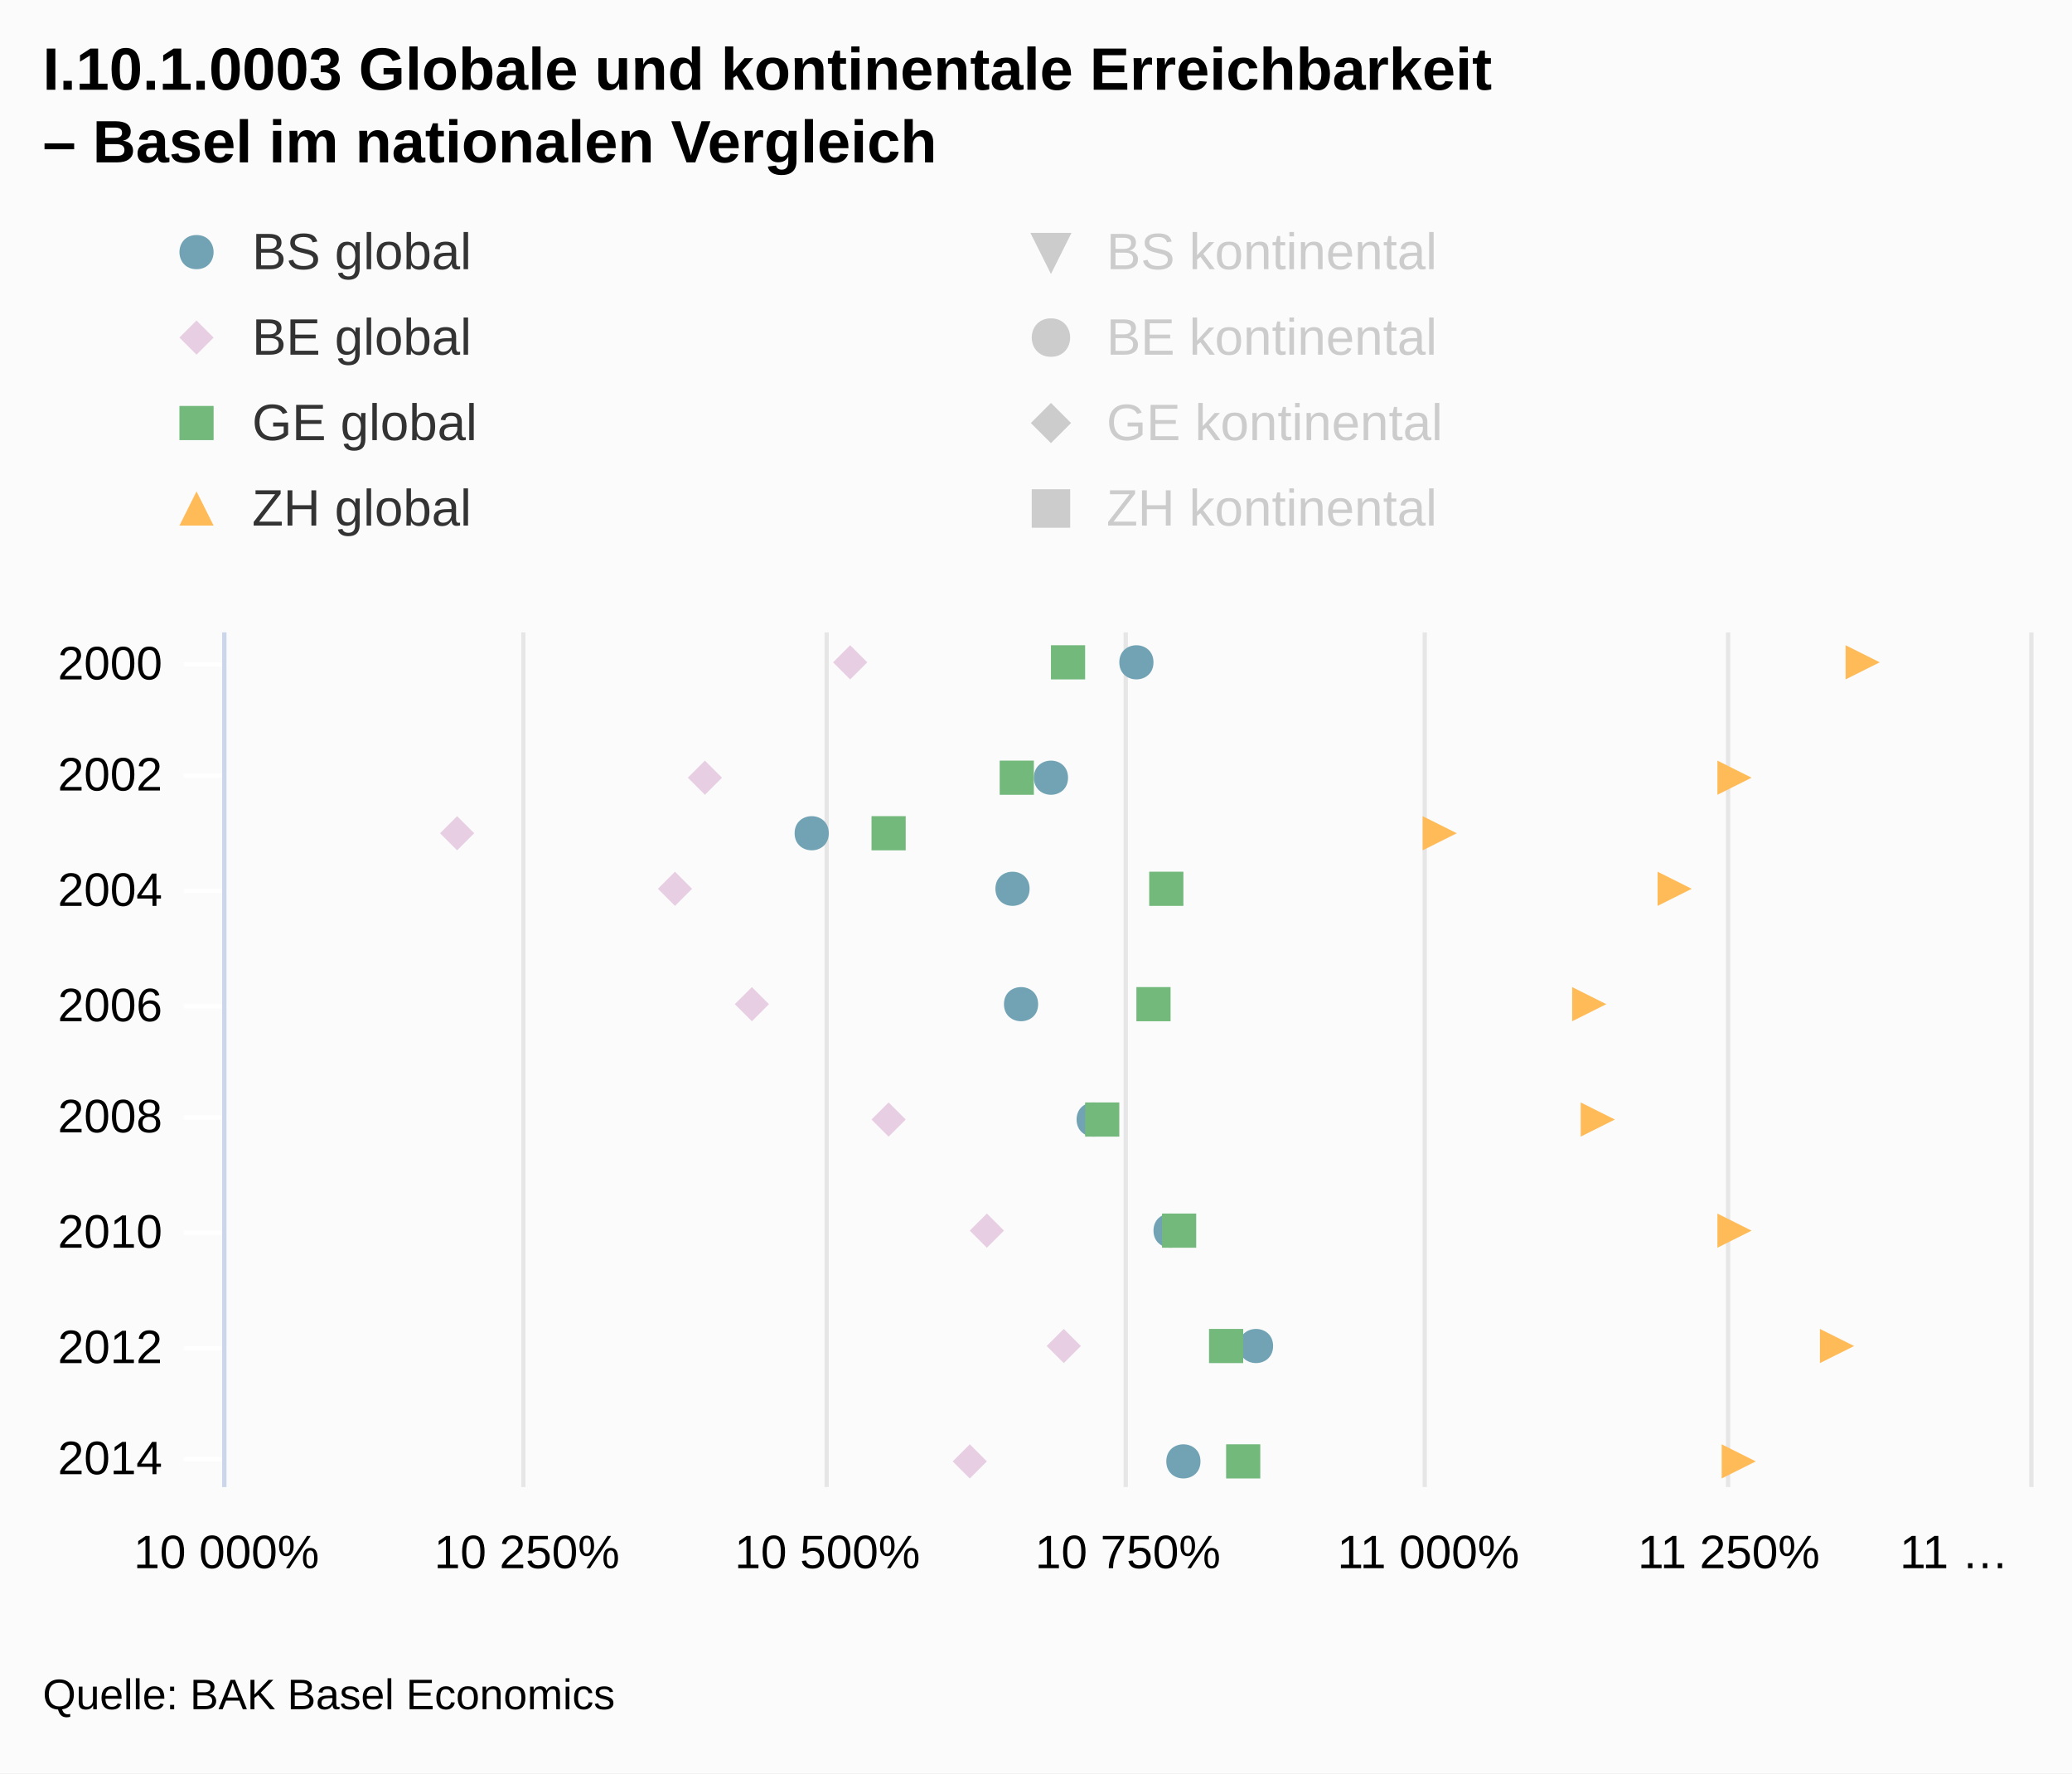
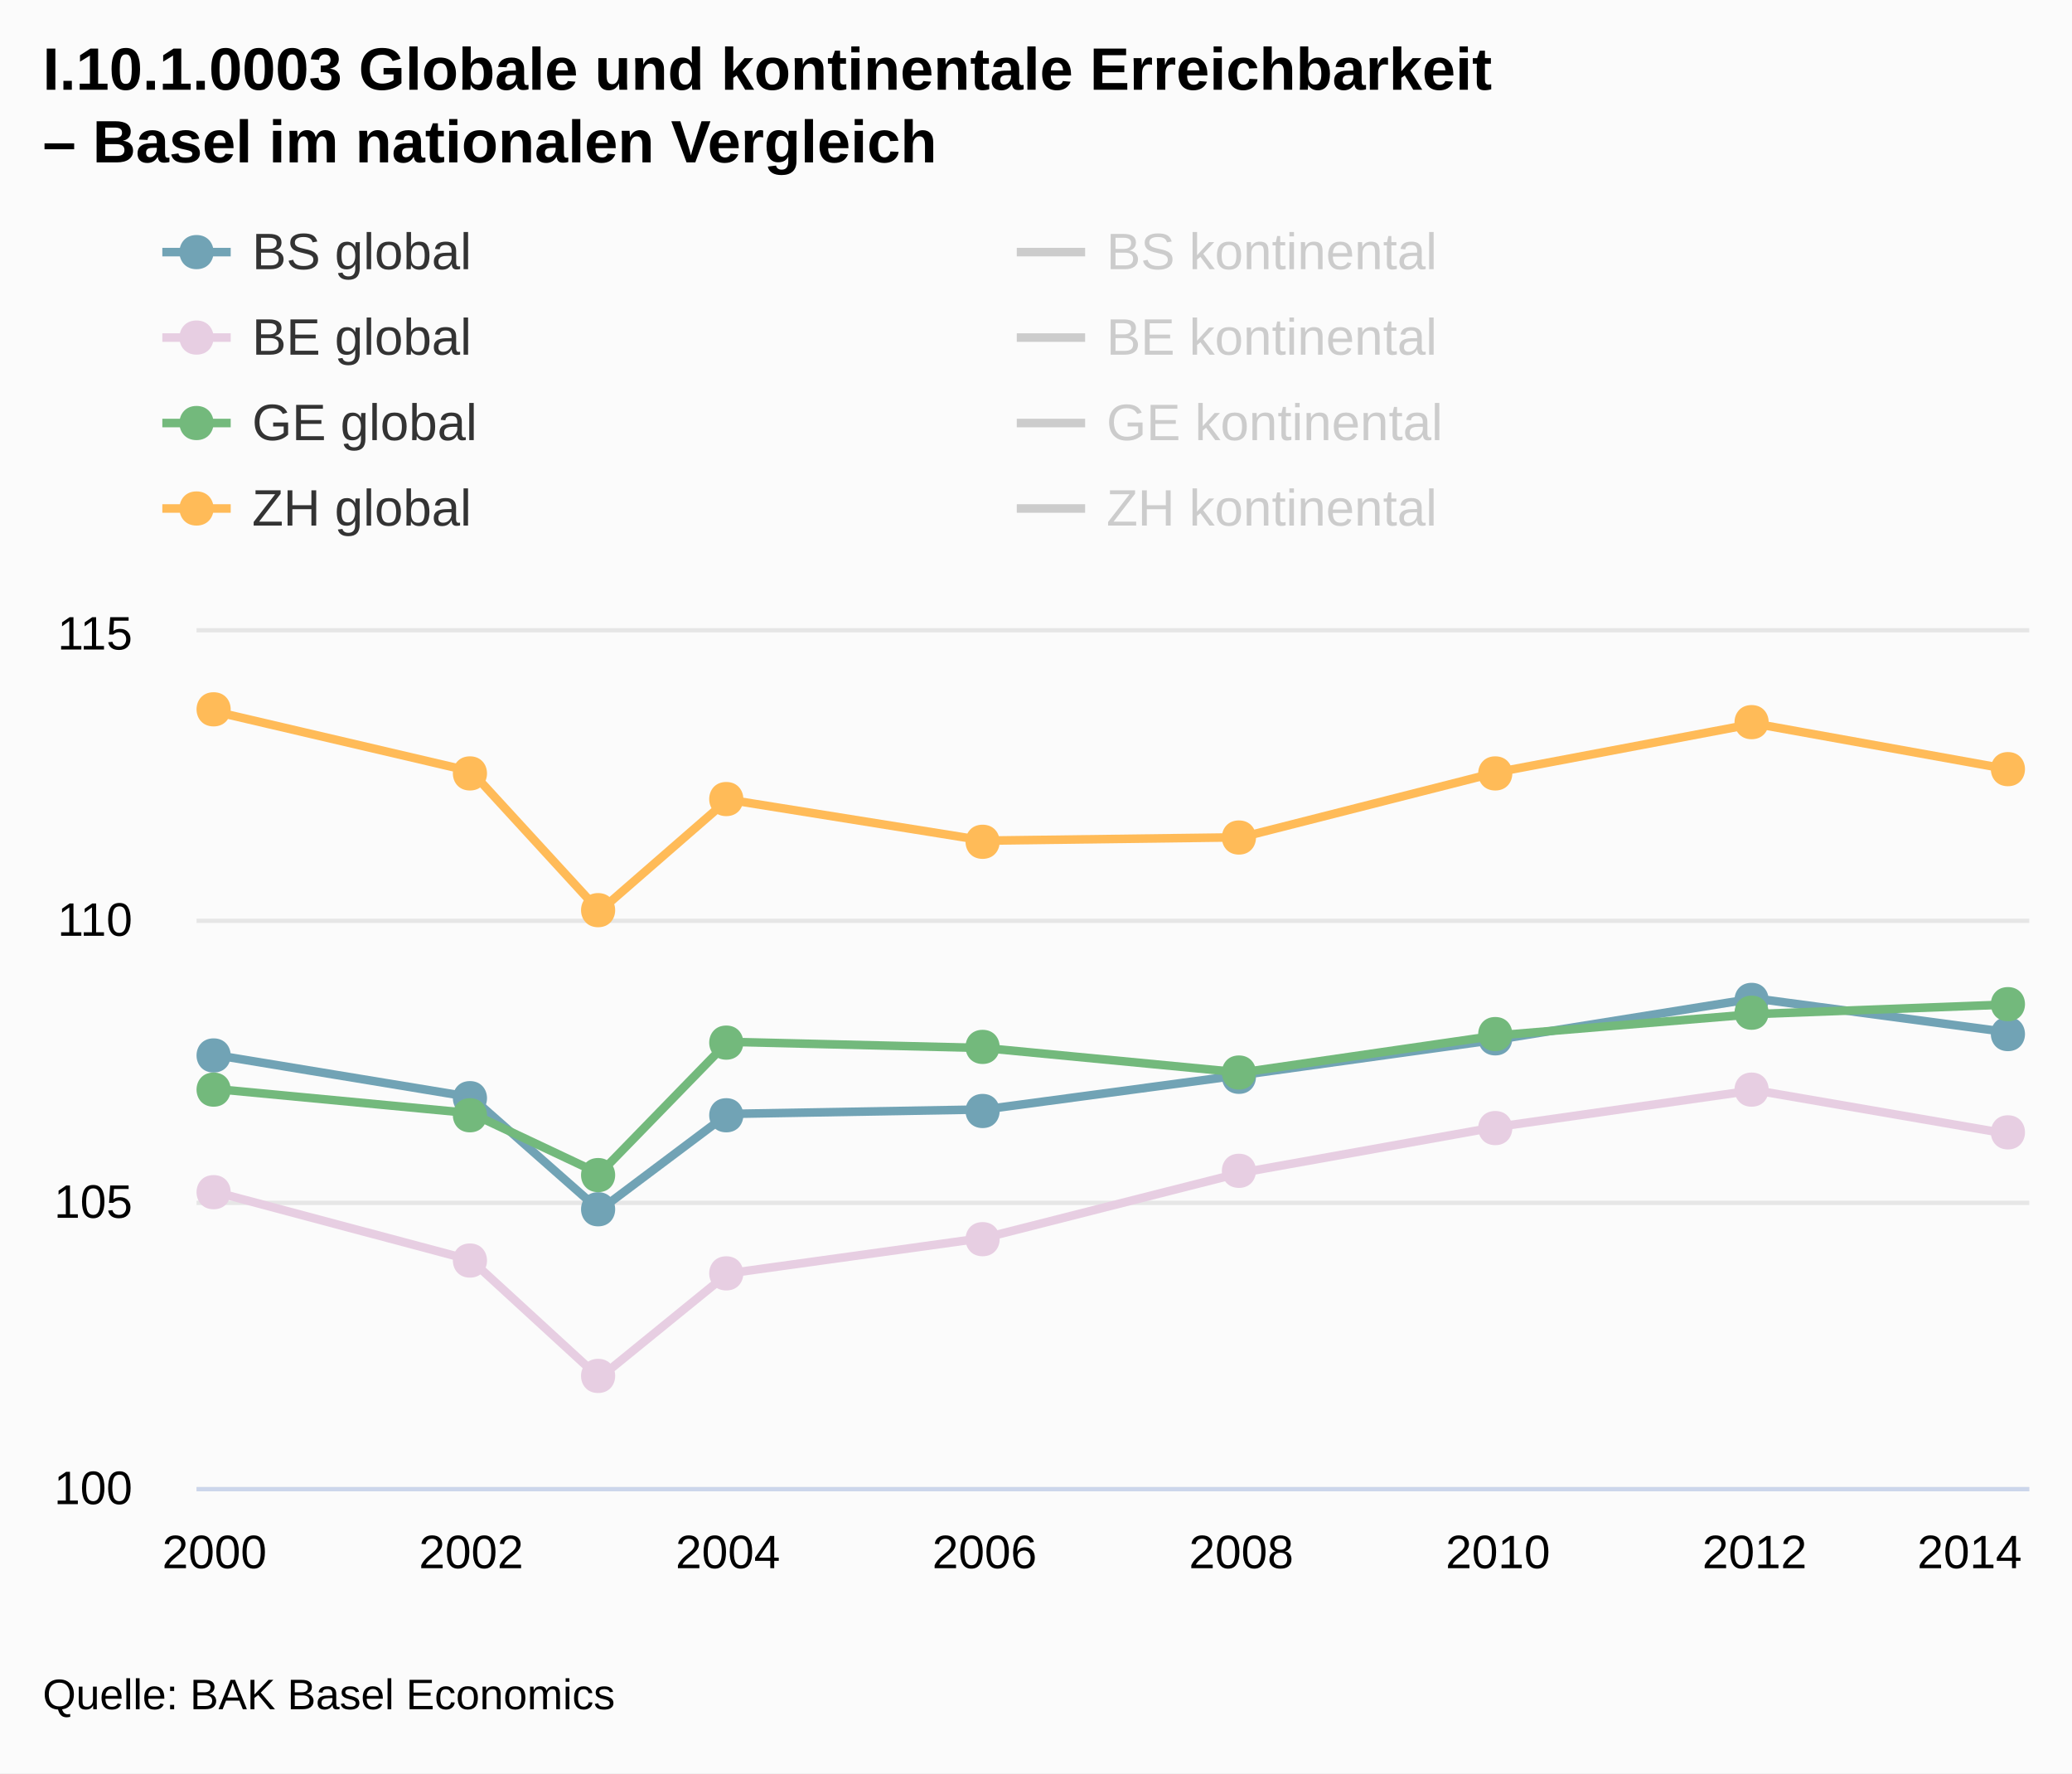
<svg xmlns="http://www.w3.org/2000/svg" class="highcharts-root" viewBox="0 0 485 415" font-family="Arial" font-size="12">
+   <defs>
+     <clipPath id="a">
+       <path fill="none" d="M0 0h429v200H0z" />
+     </clipPath>
+   </defs>
  <rect fill="#fbfbfb" class="highcharts-background" width="485" height="415" rx="0" ry="0" />
-   <path fill="none" class="highcharts-plot-background" d="M53 148h422v200H53z" />
+   <path fill="none" class="highcharts-plot-background" d="M46 148h429v200H46z" />
  <g class="highcharts-grid highcharts-xaxis-grid">
-     <path fill="none" class="highcharts-grid-line" d="M53 155.5h422m-422 26h422m-422 27h422m-422 27h422m-422 26h422m-422 27h422m-422 27h422m-422 26h422" />
+     <path fill="none" class="highcharts-grid-line" d="M49.5 148v200m60-200v200m60-200v200m60-200v200m61-200v200m60-200v200m60-200v200m60-200v200" />
  </g>
  <g class="highcharts-grid highcharts-yaxis-grid">
-     <path fill="none" stroke="#e6e6e6" class="highcharts-grid-line" d="M52.5 148v200m70-200v200m71-200v200m70-200v200m70-200v200m71-200v200m71-200v200" />
+     <path fill="none" stroke="#e6e6e6" class="highcharts-grid-line" d="M46 348.5h429m-429-67h429m-429-66h429m-429-68h429" />
  </g>
-   <path fill="none" class="highcharts-plot-border" d="M53 148h422v200H53z" />
+   <path fill="none" class="highcharts-plot-border" d="M46 148h429v200H46z" />
  <g class="highcharts-axis highcharts-xaxis">
-     <path fill="none" class="highcharts-tick" stroke="#FFF" d="M53 155.5H43m10 26H43m10 27H43m10 27H43m10 26H43m10 27H43m10 27H43m10 26H43" />
-     <path fill="none" class="highcharts-axis-line" stroke="#ccd6eb" d="M52.5 148v200" />
+     <path fill="none" class="highcharts-axis-line" stroke="#ccd6eb" d="M46 348.5h429" />
  </g>
  <g class="highcharts-axis highcharts-yaxis">
-     <path fill="none" class="highcharts-axis-line" d="M53 348h422" />
+     <path fill="none" class="highcharts-axis-line" d="M46 148v200" />
  </g>
  <g class="highcharts-series-group">
-     <g class="highcharts-markers highcharts-series-0 highcharts-scatter-series highcharts-color-undefined highcharts-tracker">
-       <path fill="#71A3B5" d="M281 342c0-5.328-8-5.328-8 0s8 5.328 8 0zm17-27c0-5.328-8-5.328-8 0s8 5.328 8 0zm-20-27c0-5.328-8-5.328-8 0s8 5.328 8 0zm-18-26c0-5.328-8-5.328-8 0s8 5.328 8 0zm-17-27c0-5.328-8-5.328-8 0s8 5.328 8 0zm-2-27c0-5.328-8-5.328-8 0s8 5.328 8 0zm-47-13c0-5.328-8-5.328-8 0s8 5.328 8 0zm56-13c0-5.328-8-5.328-8 0s8 5.328 8 0zm20-27c0-5.328-8-5.328-8 0s8 5.328 8 0z" class="highcharts-point" />
+     <g class="highcharts-series highcharts-series-0 highcharts-line-series highcharts-color-undefined" transform="translate(46 148)" clip-path="url(#a)">
+       <path fill="none" d="M4.206 98.863l60.084 9.894 30.042 26.474 30.042-22.542 60.084-1.048 60.084-8.056 60.084-8.328 60.084-9.605 60.084 8.02" class="highcharts-graph" stroke="#71A3B5" stroke-width="2" stroke-linejoin="round" stroke-linecap="round" />
+       <path fill="none" d="M-5.794 98.863h10l60.084 9.894 30.042 26.474 30.042-22.542 60.084-1.048 60.084-8.056 60.084-8.328 60.084-9.605 60.084 8.02h10" stroke-linejoin="round" stroke="rgba(192,192,192,0)" stroke-width="22" class="highcharts-tracker" />
    </g>
-     <g class="highcharts-markers highcharts-series-2 highcharts-scatter-series highcharts-color-undefined highcharts-tracker">
-       <path fill="#E7CEE2" d="M231 342l-4-4-4 4 4 4zm22-27l-4-4-4 4 4 4zm-18-27l-4-4-4 4 4 4zm-23-26l-4-4-4 4 4 4zm-32-27l-4-4-4 4 4 4zm-18-27l-4-4-4 4 4 4zm-51-13l-4-4-4 4 4 4zm58-13l-4-4-4 4 4 4zm34-27l-4-4-4 4 4 4z" class="highcharts-point" />
+     <g class="highcharts-markers highcharts-series-0 highcharts-line-series highcharts-color-undefined highcharts-tracker">
+       <path fill="#71A3B5" d="M470 238c5.328 0 5.328 8 0 8s-5.328-8 0-8zm-60-8c5.328 0 5.328 8 0 8s-5.328-8 0-8zm-60 9c5.328 0 5.328 8 0 8s-5.328-8 0-8zm-60 9c5.328 0 5.328 8 0 8s-5.328-8 0-8zm-60 8c5.328 0 5.328 8 0 8s-5.328-8 0-8zm-60 1c5.328 0 5.328 8 0 8s-5.328-8 0-8zm-30 22c5.328 0 5.328 8 0 8s-5.328-8 0-8zm-30-26c5.328 0 5.328 8 0 8s-5.328-8 0-8zm-60-10c5.328 0 5.328 8 0 8s-5.328-8 0-8z" class="highcharts-point" />
    </g>
-     <g class="highcharts-markers highcharts-series-4 highcharts-scatter-series highcharts-color-undefined highcharts-tracker">
-       <path fill="#73B97C" d="M295 346v-8h-8v8zm-4-27v-8h-8v8zm-11-27v-8h-8v8zm-18-26v-8h-8v8zm12-27v-8h-8v8zm3-27v-8h-8v8zm-65-13v-8h-8v8zm30-13v-8h-8v8zm12-27v-8h-8v8z" class="highcharts-point" />
+     <g class="highcharts-series highcharts-series-1 highcharts-line-series highcharts-color-undefined" visibility="hidden" transform="translate(46 148)" clip-path="url(#a)">
+       <path fill="none" d="M4.206-154.816L64.29-132.02l30.042 93.453 30.042-14.978 60.084 24.73 60.084-241.926 60.084-8.85 60.084 9.73 60.084 7.348" class="highcharts-graph" stroke="#71A3B5" stroke-width="2" stroke-linejoin="round" stroke-linecap="round" />
+       <path fill="none" d="M-5.794-154.816h10L64.29-132.02l30.042 93.453 30.042-14.978 60.084 24.73 60.084-241.926 60.084-8.85 60.084 9.73 60.084 7.348h10" stroke-linejoin="round" stroke="rgba(192,192,192,0)" stroke-width="22" class="highcharts-tracker" />
    </g>
-     <g class="highcharts-markers highcharts-series-6 highcharts-scatter-series highcharts-color-undefined highcharts-tracker">
-       <path fill="#FFBB58" d="M411 342l-8-4v8zm23-27l-8-4v8zm-24-27l-8-4v8zm-32-26l-8-4v8zm-2-27l-8-4v8zm20-27l-8-4v8zm-55-13l-8-4v8zm69-13l-8-4v8zm30-27l-8-4v8z" class="highcharts-point" />
+     <g class="highcharts-series highcharts-series-2 highcharts-line-series highcharts-color-undefined" transform="translate(46 148)" clip-path="url(#a)">
+       <path fill="none" d="M4.206 130.91l60.084 16 30.042 27.547 30.042-24.429 60.084-8.339 60.084-15.241 60.084-10.76 60.084-8.559 60.084 10.358" class="highcharts-graph" stroke="#E7CEE2" stroke-width="2" stroke-linejoin="round" stroke-linecap="round" />
+       <path fill="none" d="M-5.794 130.91h10l60.084 16 30.042 27.547 30.042-24.429 60.084-8.339 60.084-15.241 60.084-10.76 60.084-8.559 60.084 10.358h10" stroke-linejoin="round" stroke="rgba(192,192,192,0)" stroke-width="22" class="highcharts-tracker" />
+     </g>
+     <g class="highcharts-markers highcharts-series-2 highcharts-line-series highcharts-color-undefined highcharts-tracker">
+       <path fill="#E7CEE2" d="M470 261c5.328 0 5.328 8 0 8s-5.328-8 0-8zm-60-10c5.328 0 5.328 8 0 8s-5.328-8 0-8zm-60 9c5.328 0 5.328 8 0 8s-5.328-8 0-8zm-60 10c5.328 0 5.328 8 0 8s-5.328-8 0-8zm-60 16c5.328 0 5.328 8 0 8s-5.328-8 0-8zm-60 8c5.328 0 5.328 8 0 8s-5.328-8 0-8zm-30 24c5.328 0 5.328 8 0 8s-5.328-8 0-8zm-30-27c5.328 0 5.328 8 0 8s-5.328-8 0-8zm-60-16c5.328 0 5.328 8 0 8s-5.328-8 0-8z" class="highcharts-point" />
+     </g>
+     <g class="highcharts-series highcharts-series-3 highcharts-line-series highcharts-color-undefined" visibility="hidden" transform="translate(46 148)" clip-path="url(#a)">
+       <path fill="none" d="M4.206 87.092l60.084 54.76 30.042 55.13 30.042-12.8 60.084-48.763L244.542-61.7l60.084-26.986 60.084-44.048 60.084 54.288" class="highcharts-graph" stroke="#E7CEE2" stroke-width="2" stroke-linejoin="round" stroke-linecap="round" />
+       <path fill="none" d="M-5.794 87.092h10l60.084 54.76 30.042 55.13 30.042-12.8 60.084-48.763L244.542-61.7l60.084-26.986 60.084-44.048 60.084 54.288h10" stroke-linejoin="round" stroke="rgba(192,192,192,0)" stroke-width="22" class="highcharts-tracker" />
+     </g>
+     <g class="highcharts-series highcharts-series-4 highcharts-line-series highcharts-color-undefined" transform="translate(46 148)" clip-path="url(#a)">
+       <path fill="none" d="M4.206 106.83l60.084 5.685 30.042 14.166 30.042-30.87 60.084 1.452 60.084 5.74 60.084-8.704 60.084-4.974 60.084-2.27" class="highcharts-graph" stroke="#73B97C" stroke-width="2" stroke-linejoin="round" stroke-linecap="round" />
+       <path fill="none" d="M-5.794 106.83h10l60.084 5.685 30.042 14.166 30.042-30.87 60.084 1.452 60.084 5.74 60.084-8.704 60.084-4.974 60.084-2.27h10" stroke-linejoin="round" stroke="rgba(192,192,192,0)" stroke-width="22" class="highcharts-tracker" />
+     </g>
+     <g class="highcharts-markers highcharts-series-4 highcharts-line-series highcharts-color-undefined highcharts-tracker">
+       <path fill="#73B97C" d="M470 231c5.328 0 5.328 8 0 8s-5.328-8 0-8zm-60 2c5.328 0 5.328 8 0 8s-5.328-8 0-8zm-60 5c5.328 0 5.328 8 0 8s-5.328-8 0-8zm-60 9c5.328 0 5.328 8 0 8s-5.328-8 0-8zm-60-6c5.328 0 5.328 8 0 8s-5.328-8 0-8zm-60-1c5.328 0 5.328 8 0 8s-5.328-8 0-8zm-30 31c5.328 0 5.328 8 0 8s-5.328-8 0-8zm-30-14c5.328 0 5.328 8 0 8s-5.328-8 0-8zm-60-6c5.328 0 5.328 8 0 8s-5.328-8 0-8z" class="highcharts-point" />
+     </g>
+     <g class="highcharts-series highcharts-series-5 highcharts-line-series highcharts-color-undefined" visibility="hidden" transform="translate(46 148)" clip-path="url(#a)">
+       <path fill="none" d="M4.206-132.753l60.084-31.302 30.042 54.586 30.042 8.301 60.084 4.637 60.084-195.097 60.084 11.845 60.084-20.873 60.084-3.579" class="highcharts-graph" stroke="#73B97C" stroke-width="2" stroke-linejoin="round" stroke-linecap="round" />
+       <path fill="none" d="M-5.794-132.753h10l60.084-31.302 30.042 54.586 30.042 8.301 60.084 4.637 60.084-195.097 60.084 11.845 60.084-20.873 60.084-3.579h10" stroke-linejoin="round" stroke="rgba(192,192,192,0)" stroke-width="22" class="highcharts-tracker" />
+     </g>
+     <g class="highcharts-series highcharts-series-6 highcharts-line-series highcharts-color-undefined" transform="translate(46 148)" clip-path="url(#a)">
+       <path fill="none" d="M4.206 18.485L64.29 32.517l30.042 32.74 30.042-26.137 60.084 9.61 60.084-.78 60.084-15.263L364.71 21.34l60.084 10.805" class="highcharts-graph" stroke="#FFBB58" stroke-width="2" stroke-linejoin="round" stroke-linecap="round" />
+       <path fill="none" d="M-5.794 18.485h10L64.29 32.517l30.042 32.74 30.042-26.137 60.084 9.61 60.084-.78 60.084-15.263L364.71 21.34l60.084 10.805h10" stroke-linejoin="round" stroke="rgba(192,192,192,0)" stroke-width="22" class="highcharts-tracker" />
+     </g>
+     <g class="highcharts-markers highcharts-series-6 highcharts-line-series highcharts-color-undefined highcharts-tracker">
+       <path fill="#FFBB58" d="M470 176c5.328 0 5.328 8 0 8s-5.328-8 0-8zm-60-11c5.328 0 5.328 8 0 8s-5.328-8 0-8zm-60 12c5.328 0 5.328 8 0 8s-5.328-8 0-8zm-60 15c5.328 0 5.328 8 0 8s-5.328-8 0-8zm-60 1c5.328 0 5.328 8 0 8s-5.328-8 0-8zm-60-10c5.328 0 5.328 8 0 8s-5.328-8 0-8zm-30 26c5.328 0 5.328 8 0 8s-5.328-8 0-8zm-30-32c5.328 0 5.328 8 0 8s-5.328-8 0-8zm-60-15c5.328 0 5.328 8 0 8s-5.328-8 0-8z" class="highcharts-point" />
+     </g>
+     <g class="highcharts-series highcharts-series-7 highcharts-line-series highcharts-color-undefined" visibility="hidden" transform="translate(46 148)" clip-path="url(#a)">
+       <path fill="none" d="M4.206-359.399l60.084 64.18 30.042 58.923 30.042 8.468 60.084 23.747 60.084-236.292 60.084-7.932 60.084 2.96 60.084 11.244" class="highcharts-graph" stroke="#FFBB58" stroke-width="2" stroke-linejoin="round" stroke-linecap="round" />
+       <path fill="none" d="M-5.794-359.399h10l60.084 64.18 30.042 58.923 30.042 8.468 60.084 23.747 60.084-236.292 60.084-7.932 60.084 2.96 60.084 11.244h10" stroke-linejoin="round" stroke="rgba(192,192,192,0)" stroke-width="22" class="highcharts-tracker" />
    </g>
  </g>
  <text x="10" class="highcharts-title" style="width:421px" y="21" color="#000" font-size="14" font-weight="700">
    <tspan>I.10.1.0003 Globale und kontinentale Erreichbarkeit</tspan>
    <tspan dy="17" x="10">– Basel im nationalen Vergleich</tspan>
  </text>
  <g class="highcharts-legend" transform="translate(30 45)">
    <rect fill="none" class="highcharts-legend-box" rx="0" ry="0" width="396" height="91" />
-     <g class="highcharts-legend-item highcharts-scatter-series highcharts-color-undefined highcharts-series-0">
-       <path fill="none" d="M8 14h16" class="highcharts-graph" />
+     <g class="highcharts-legend-item highcharts-line-series highcharts-color-undefined highcharts-series-0">
+       <path fill="none" d="M8 14h16" class="highcharts-graph" stroke="#71A3B5" stroke-width="2" />
      <path fill="#71A3B5" d="M16 10c5.328 0 5.328 8 0 8s-5.328-8 0-8z" class="highcharts-point" />
      <text x="21" y="15" color="#333" font-weight="400" cursor="pointer" fill="#333" transform="translate(8 3)">
        <tspan>BS global</tspan>
      </text>
    </g>
-     <g class="highcharts-legend-item highcharts-scatter-series highcharts-color-undefined highcharts-series-1 highcharts-legend-item-hidden">
-       <path fill="none" d="M208 14h16" class="highcharts-graph" />
-       <path fill="#ccc" d="M212 10h8l-4 8z" class="highcharts-point" stroke="#ccc" stroke-width="#cccccc" />
+     <g class="highcharts-legend-item highcharts-line-series highcharts-color-undefined highcharts-series-1 highcharts-legend-item-hidden">
+       <path fill="none" d="M208 14h16" class="highcharts-graph" stroke="#ccc" stroke-width="2" />
      <text x="21" y="15" color="#ccc" font-weight="400" cursor="pointer" fill="#ccc" transform="translate(208 3)">
        <tspan>BS kontinental</tspan>
      </text>
    </g>
-     <g class="highcharts-legend-item highcharts-scatter-series highcharts-color-undefined highcharts-series-2">
-       <path fill="none" d="M8 34h16" class="highcharts-graph" />
-       <path fill="#E7CEE2" d="M16 30l4 4-4 4-4-4z" class="highcharts-point" />
+     <g class="highcharts-legend-item highcharts-line-series highcharts-color-undefined highcharts-series-2">
+       <path fill="none" d="M8 34h16" class="highcharts-graph" stroke="#E7CEE2" stroke-width="2" />
+       <path fill="#E7CEE2" d="M16 30c5.328 0 5.328 8 0 8s-5.328-8 0-8z" class="highcharts-point" />
      <text x="21" y="15" color="#333" font-weight="400" cursor="pointer" fill="#333" transform="translate(8 23)">
        <tspan>BE global</tspan>
      </text>
    </g>
-     <g class="highcharts-legend-item highcharts-scatter-series highcharts-color-undefined highcharts-series-3 highcharts-legend-item-hidden">
-       <path fill="none" d="M208 34h16" class="highcharts-graph" />
-       <path fill="#ccc" d="M216 30c5.328 0 5.328 8 0 8s-5.328-8 0-8z" class="highcharts-point" stroke="#ccc" stroke-width="#cccccc" />
+     <g class="highcharts-legend-item highcharts-line-series highcharts-color-undefined highcharts-series-3 highcharts-legend-item-hidden">
+       <path fill="none" d="M208 34h16" class="highcharts-graph" stroke="#ccc" stroke-width="2" />
      <text x="21" y="15" color="#ccc" font-weight="400" cursor="pointer" fill="#ccc" transform="translate(208 23)">
        <tspan>BE kontinental</tspan>
      </text>
    </g>
-     <g class="highcharts-legend-item highcharts-scatter-series highcharts-color-undefined highcharts-series-4">
-       <path fill="none" d="M8 54h16" class="highcharts-graph" />
-       <path fill="#73B97C" d="M12 50h8v8h-8z" class="highcharts-point" />
+     <g class="highcharts-legend-item highcharts-line-series highcharts-color-undefined highcharts-series-4">
+       <path fill="none" d="M8 54h16" class="highcharts-graph" stroke="#73B97C" stroke-width="2" />
+       <path fill="#73B97C" d="M16 50c5.328 0 5.328 8 0 8s-5.328-8 0-8z" class="highcharts-point" />
      <text x="21" y="15" color="#333" font-weight="400" cursor="pointer" fill="#333" transform="translate(8 43)">
        <tspan>GE global</tspan>
      </text>
    </g>
-     <g class="highcharts-legend-item highcharts-scatter-series highcharts-color-undefined highcharts-series-5 highcharts-legend-item-hidden">
-       <path fill="none" d="M208 54h16" class="highcharts-graph" />
-       <path fill="#ccc" d="M216 50l4 4-4 4-4-4z" class="highcharts-point" stroke="#ccc" stroke-width="#cccccc" />
+     <g class="highcharts-legend-item highcharts-line-series highcharts-color-undefined highcharts-series-5 highcharts-legend-item-hidden">
+       <path fill="none" d="M208 54h16" class="highcharts-graph" stroke="#ccc" stroke-width="2" />
      <text x="21" y="15" color="#ccc" font-weight="400" cursor="pointer" fill="#ccc" transform="translate(208 43)">
        <tspan>GE kontinental</tspan>
      </text>
    </g>
-     <g class="highcharts-legend-item highcharts-scatter-series highcharts-color-undefined highcharts-series-6">
-       <path fill="none" d="M8 74h16" class="highcharts-graph" />
-       <path fill="#FFBB58" d="M16 70l4 8h-8z" class="highcharts-point" />
+     <g class="highcharts-legend-item highcharts-line-series highcharts-color-undefined highcharts-series-6">
+       <path fill="none" d="M8 74h16" class="highcharts-graph" stroke="#FFBB58" stroke-width="2" />
+       <path fill="#FFBB58" d="M16 70c5.328 0 5.328 8 0 8s-5.328-8 0-8z" class="highcharts-point" />
      <text x="21" y="15" color="#333" font-weight="400" cursor="pointer" fill="#333" transform="translate(8 63)">
        <tspan>ZH global</tspan>
      </text>
    </g>
-     <g class="highcharts-legend-item highcharts-scatter-series highcharts-color-undefined highcharts-series-7 highcharts-legend-item-hidden">
-       <path fill="none" d="M208 74h16" class="highcharts-graph" />
-       <path fill="#ccc" d="M212 70h8v8h-8z" class="highcharts-point" stroke="#ccc" stroke-width="#cccccc" />
+     <g class="highcharts-legend-item highcharts-line-series highcharts-color-undefined highcharts-series-7 highcharts-legend-item-hidden">
+       <path fill="none" d="M208 74h16" class="highcharts-graph" stroke="#ccc" stroke-width="2" />
      <text x="21" y="15" color="#ccc" font-weight="400" cursor="pointer" fill="#ccc" transform="translate(208 63)">
        <tspan>ZH kontinental</tspan>
      </text>
    </g>
  </g>
-   <g class="highcharts-axis-labels highcharts-xaxis-labels" text-anchor="end" color="#000" cursor="default" font-size="11">
-     <text x="38" style="width:150px" y="159">
-       <tspan>2000</tspan>
+   <g class="highcharts-axis-labels highcharts-xaxis-labels" text-anchor="middle" color="#000" cursor="default" font-size="11">
+     <text x="50.206" y="367">
+             2000
+         </text>
+     <text x="110.29" y="367">
+             2002
+         </text>
+     <text x="170.374" y="367">
+             2004
+         </text>
+     <text x="230.458" y="367">
+             2006
+         </text>
+     <text x="290.542" y="367">
+             2008
+         </text>
+     <text x="350.626" y="367">
+             2010
+         </text>
+     <text x="410.71" y="367">
+             2012
+         </text>
+     <text x="461.031" y="367">
+             2014
+         </text>
+   </g>
+   <g class="highcharts-axis-labels highcharts-yaxis-labels" text-anchor="end" color="#000" cursor="default" font-size="11">
+     <text x="31" style="width:150px" y="352">
+       <tspan>100</tspan>
    </text>
-     <text x="38" style="width:150px" y="185">
-       <tspan>2002</tspan>
+     <text x="31" style="width:150px" y="285">
+       <tspan>105</tspan>
    </text>
-     <text x="38" style="width:150px" y="212">
-       <tspan>2004</tspan>
+     <text x="31" style="width:150px" y="219">
+       <tspan>110</tspan>
    </text>
-     <text x="38" style="width:150px" y="239">
-       <tspan>2006</tspan>
-     </text>
-     <text x="38" style="width:150px" y="265">
-       <tspan>2008</tspan>
-     </text>
-     <text x="38" style="width:150px" y="292">
-       <tspan>2010</tspan>
-     </text>
-     <text x="38" style="width:150px" y="319">
-       <tspan>2012</tspan>
-     </text>
-     <text x="38" style="width:150px" y="345">
-       <tspan>2014</tspan>
-     </text>
-   </g>
-   <g class="highcharts-axis-labels highcharts-yaxis-labels" text-anchor="middle" color="#000" cursor="default" font-size="11">
-     <text x="53" style="width:70.333" y="367" text-overflow="ellipsis">
-       <tspan>10 000%</tspan>
-     </text>
-     <text x="334.333" style="width:70.333" y="367" text-overflow="ellipsis">
-       <tspan>11 000%</tspan>
-     </text>
-     <text x="123.333" y="367">
-       <tspan>10 250%</tspan>
-     </text>
-     <text x="193.667" y="367">
-       <tspan>10 500%</tspan>
-     </text>
-     <text x="264" y="367">
-       <tspan>10 750%</tspan>
-     </text>
-     <text x="404.667" y="367">
-       <tspan>11 250%</tspan>
-     </text>
-     <text x="457.417" style="width:35.167" y="367" text-overflow="ellipsis">
-       <tspan>11 …</tspan>
+     <text x="31" style="width:150px" y="152">
+       <tspan>115</tspan>
    </text>
  </g>
  <text x="10" class="highcharts-credits" y="400" cursor="default" color="#000" font-size="10">
    <tspan>Quelle: BAK Basel Economics</tspan>
  </text>
</svg>
